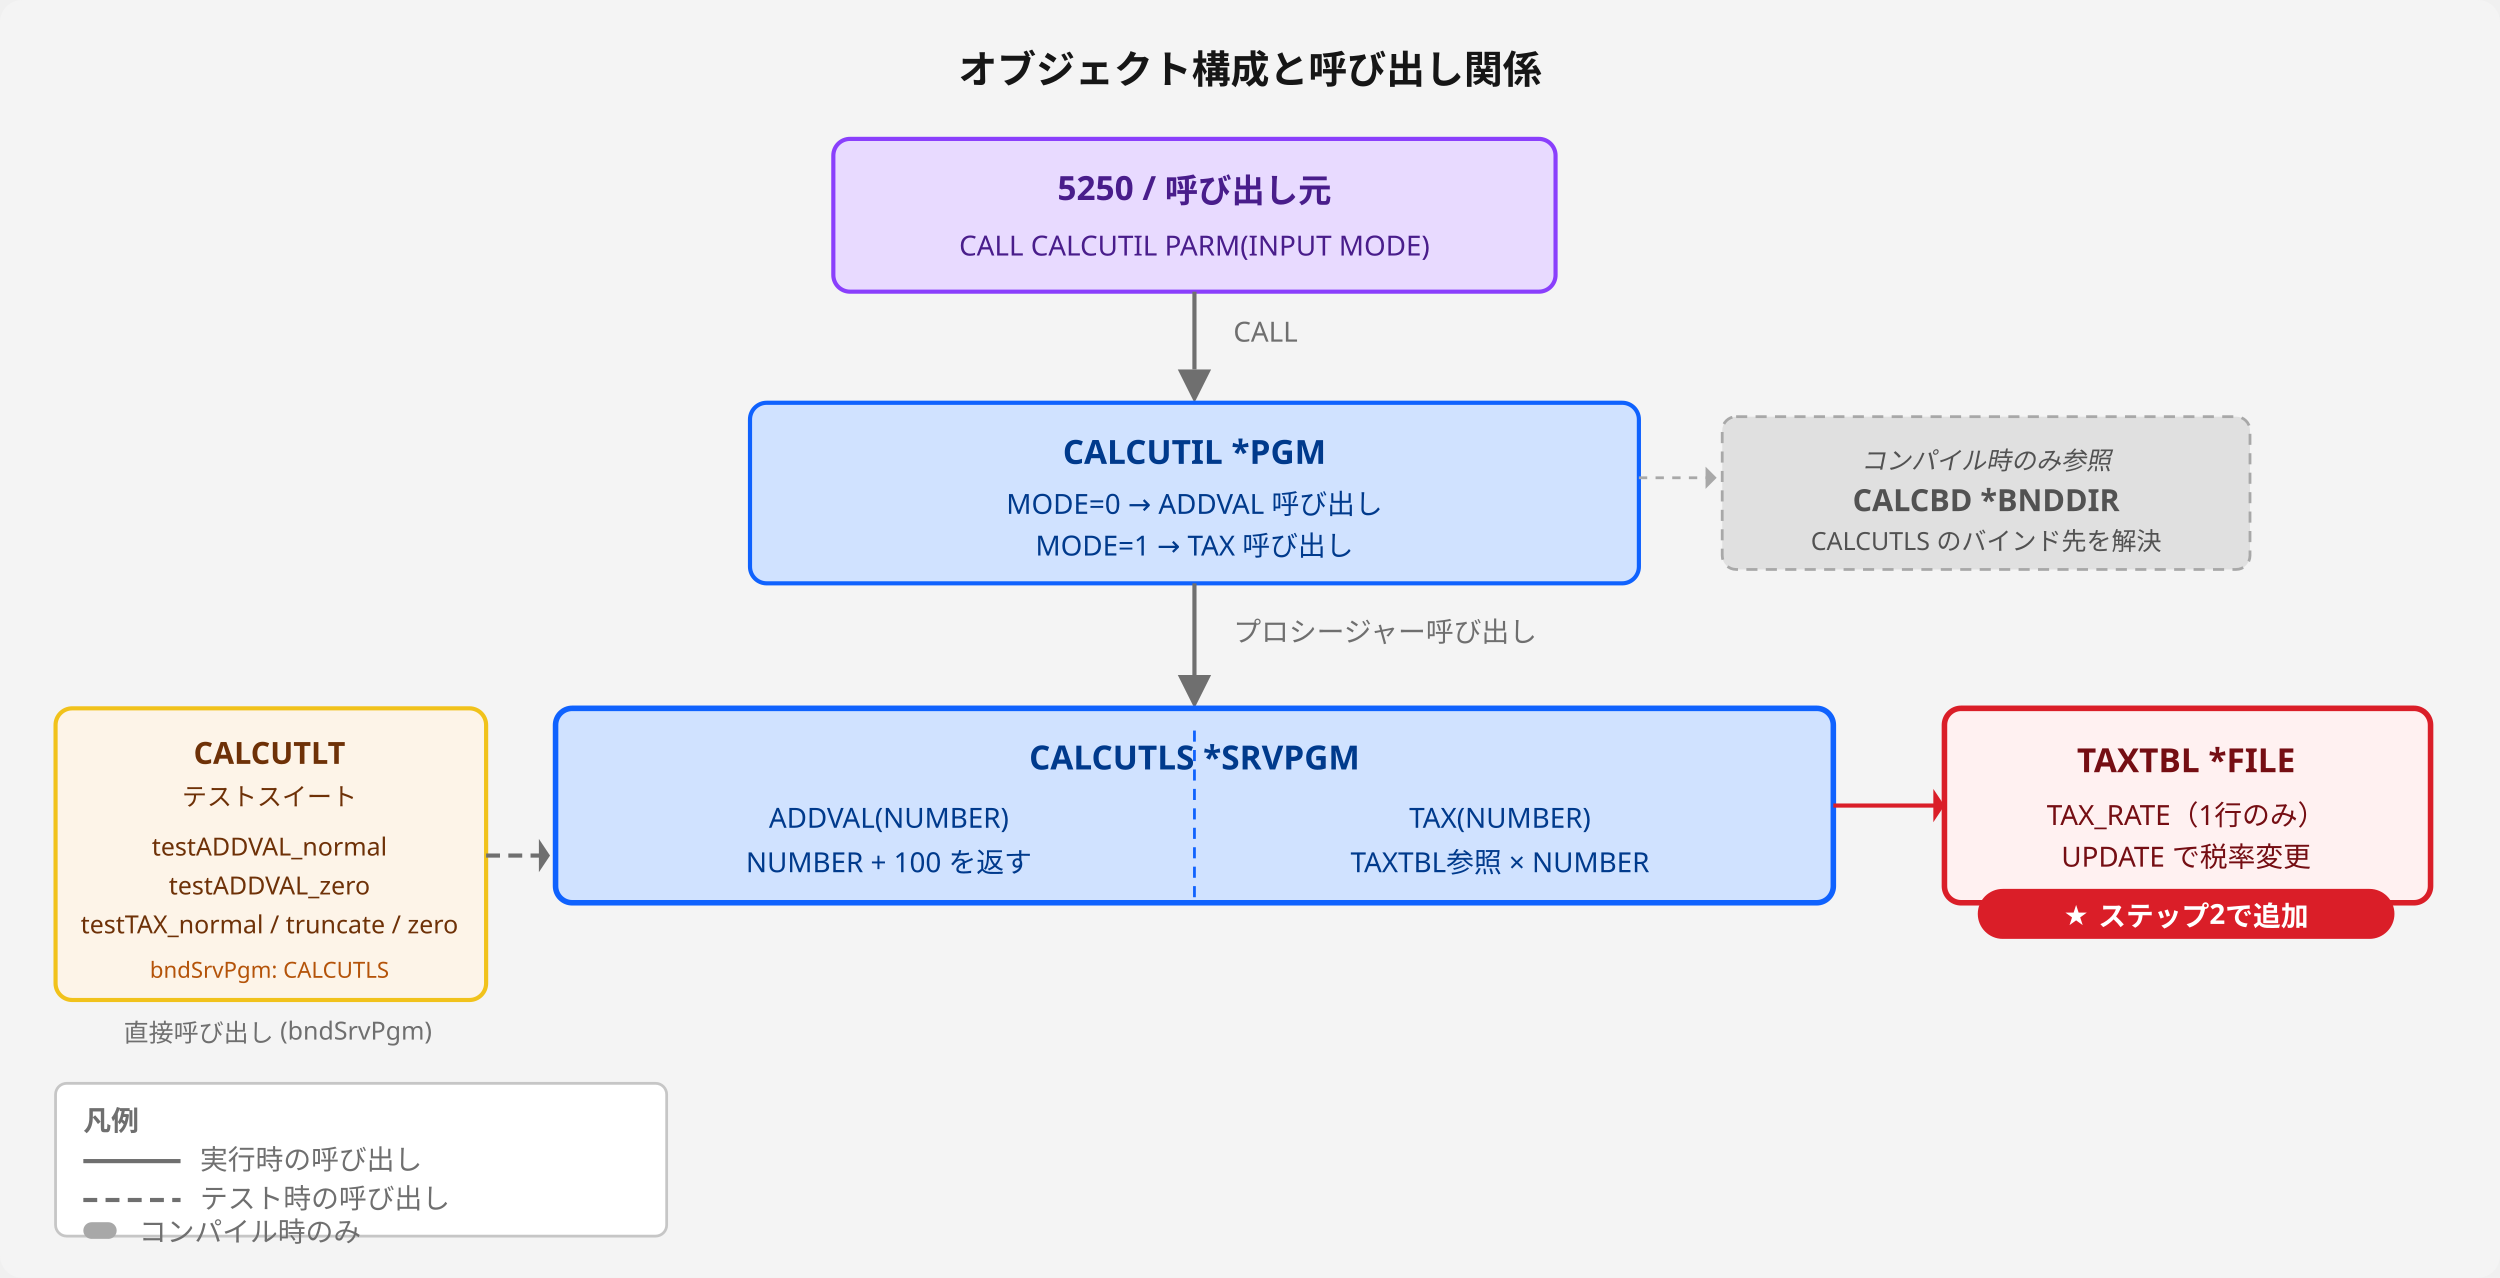
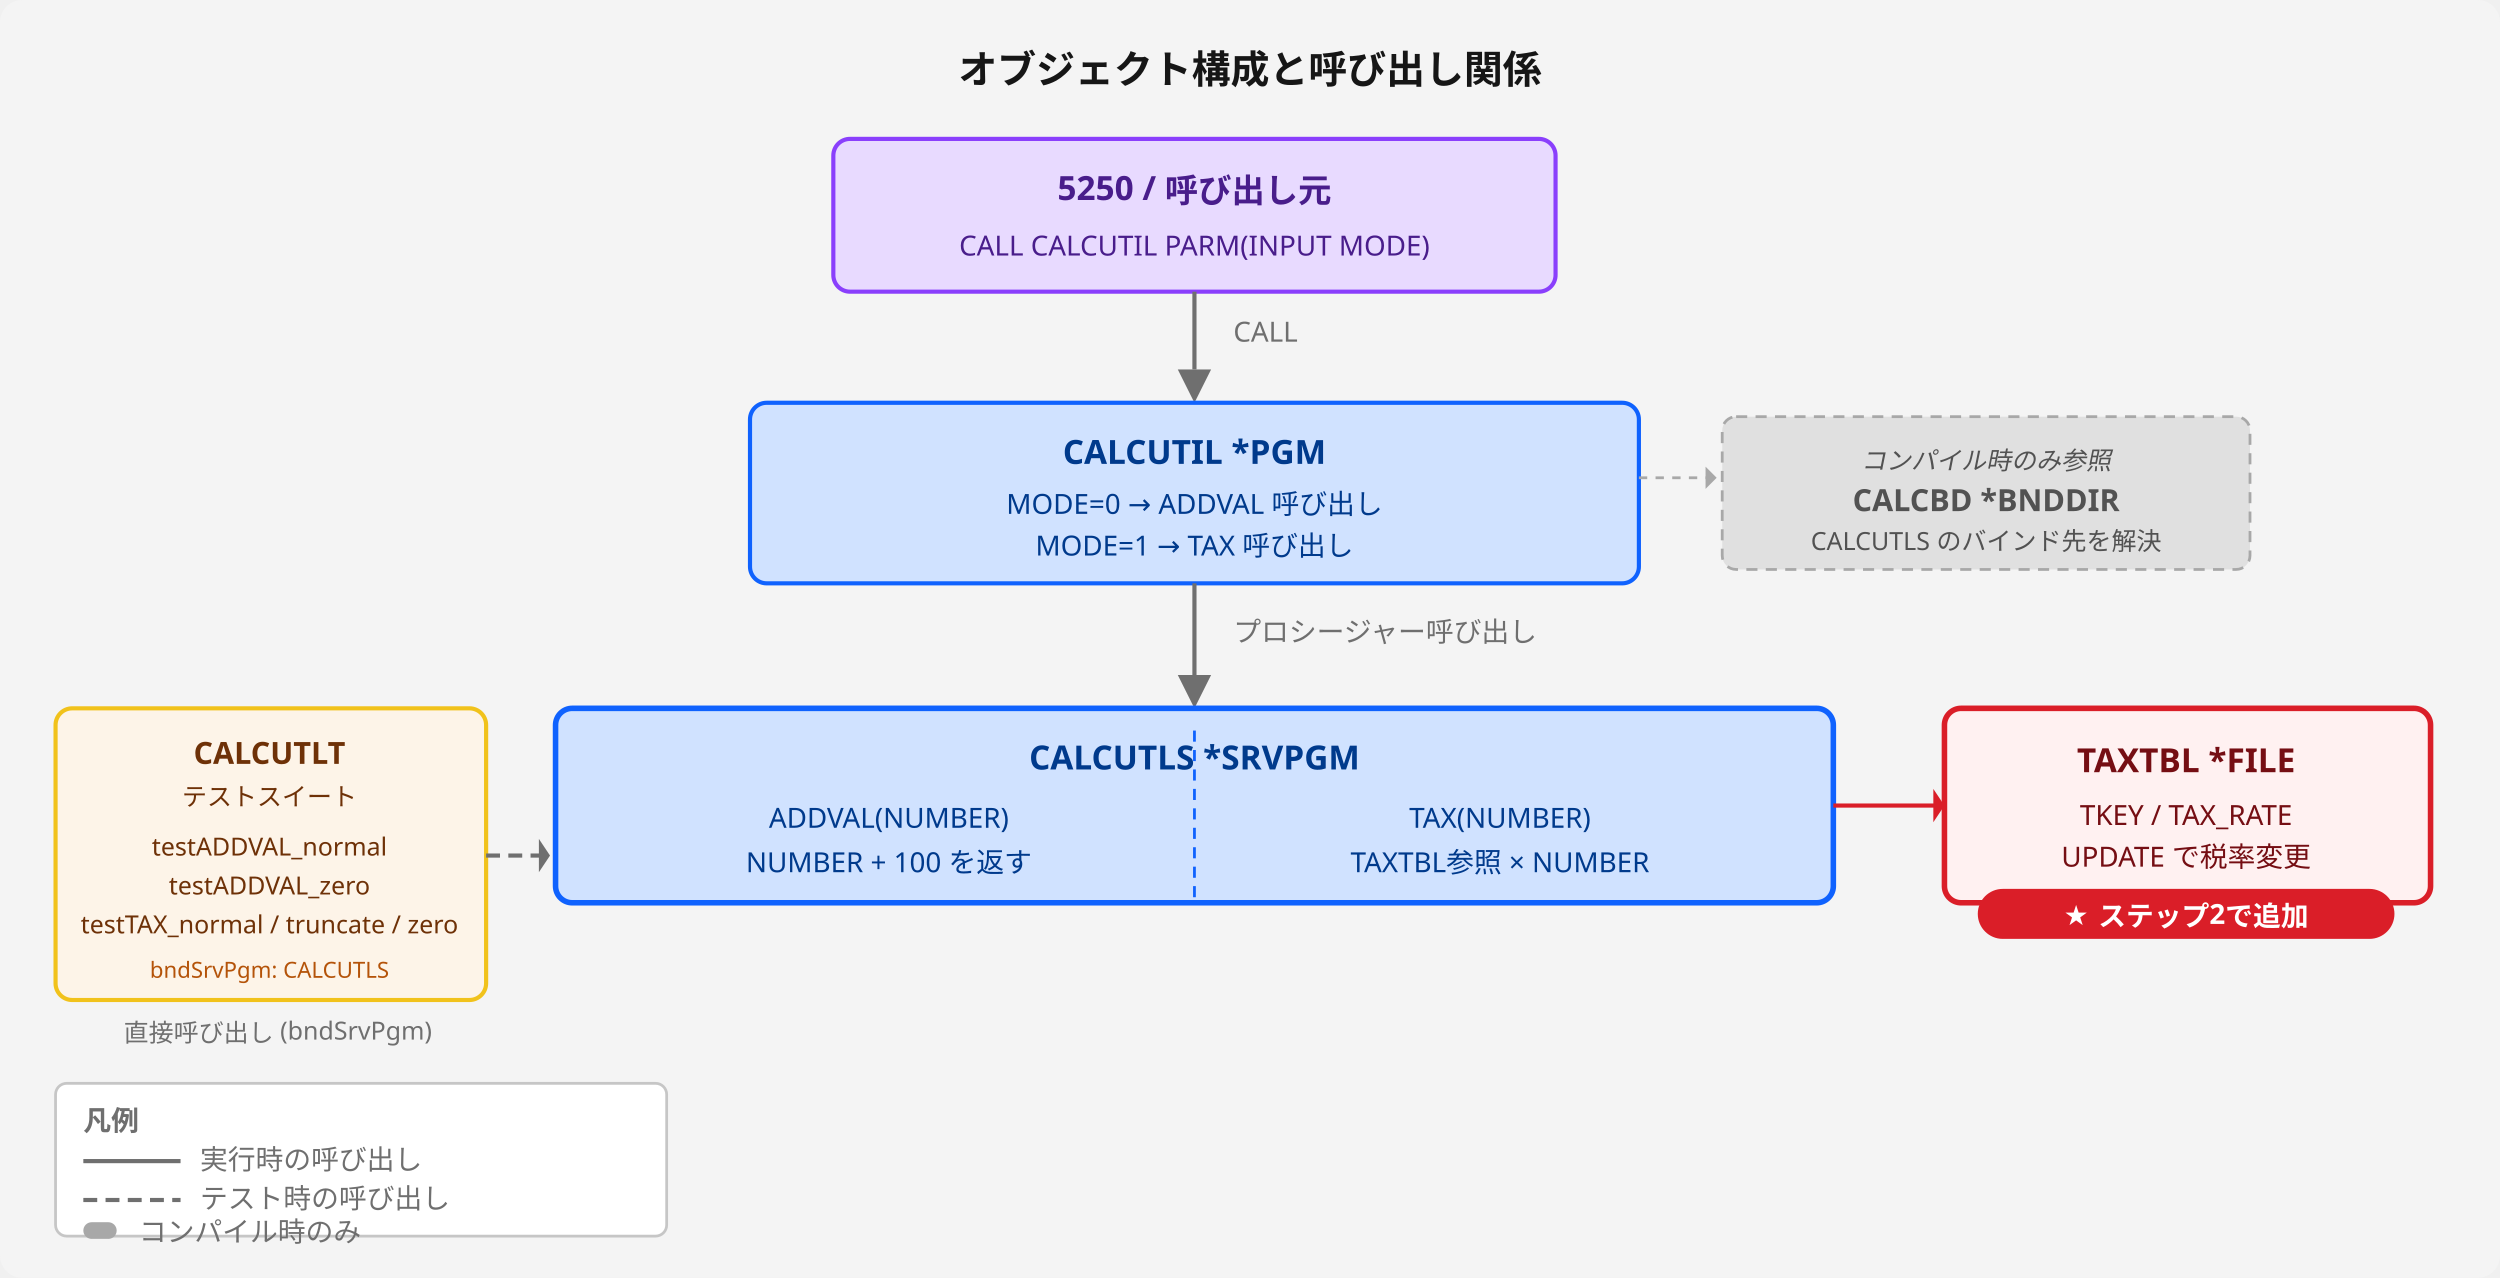
<svg xmlns="http://www.w3.org/2000/svg" viewBox="0 0 900 460" width="900" height="460" font-family="'IBM Plex Sans JP', 'Noto Sans JP', sans-serif">
  <rect width="900" height="460" fill="#f4f4f4" rx="8" />
  <text x="450" y="30" text-anchor="middle" fill="#161616" font-size="14" font-weight="bold">オブジェクト構成と呼び出し関係</text>
  <rect x="300" y="50" width="260" height="55" rx="6" fill="#e8daff" stroke="#8a3ffc" stroke-width="1.5" />
  <text x="430" y="72" text-anchor="middle" fill="#491d8b" font-size="12" font-weight="bold">5250 / 呼び出し元</text>
  <text x="430" y="92" text-anchor="middle" fill="#491d8b" font-size="10">CALL CALCUTIL PARM(INPUT MODE)</text>
  <line x1="430" y1="105" x2="430" y2="133" stroke="#6f6f6f" stroke-width="1.5" />
  <polygon points="424,133 430,145 436,133" fill="#6f6f6f" />
  <text x="444" y="123" fill="#6f6f6f" font-size="10">CALL</text>
  <rect x="270" y="145" width="320" height="65" rx="6" fill="#d0e2ff" stroke="#0f62fe" stroke-width="1.5" />
  <text x="430" y="167" text-anchor="middle" fill="#003a8c" font-size="12" font-weight="bold">CALCUTIL  *PGM</text>
  <text x="430" y="185" text-anchor="middle" fill="#003a8c" font-size="10">MODE=0 → ADDVAL 呼び出し</text>
  <text x="430" y="200" text-anchor="middle" fill="#003a8c" font-size="10">MODE=1 → TAX 呼び出し</text>
  <rect x="620" y="150" width="190" height="55" rx="5" fill="#e0e0e0" stroke="#a8a8a8" stroke-width="1" stroke-dasharray="4,3" />
  <text x="715" y="169" text-anchor="middle" fill="#525252" font-size="9" font-style="italic">コンパイル時のみ参照</text>
  <text x="715" y="184" text-anchor="middle" fill="#525252" font-size="11" font-weight="bold">CALCBD  *BNDDIR</text>
  <text x="715" y="198" text-anchor="middle" fill="#525252" font-size="9">CALCUTLS のバインド先を解決</text>
  <line x1="590" y1="172" x2="618" y2="172" stroke="#a8a8a8" stroke-width="1" stroke-dasharray="3,3" />
  <polygon points="614,168 618,172 614,176" fill="#a8a8a8" />
  <line x1="430" y1="210" x2="430" y2="243" stroke="#6f6f6f" stroke-width="1.5" />
  <polygon points="424,243 430,255 436,243" fill="#6f6f6f" />
  <text x="444" y="231" fill="#6f6f6f" font-size="10">プロシージャー呼び出し</text>
  <rect x="200" y="255" width="460" height="70" rx="6" fill="#d0e2ff" stroke="#0f62fe" stroke-width="2" />
  <text x="430" y="277" text-anchor="middle" fill="#003a8c" font-size="12" font-weight="bold">CALCUTLS  *SRVPGM</text>
  <text x="320" y="298" text-anchor="middle" fill="#003a8c" font-size="10">ADDVAL(NUMBER)</text>
  <text x="320" y="314" text-anchor="middle" fill="#003a8c" font-size="10">NUMBER + 100 を返す</text>
  <text x="540" y="298" text-anchor="middle" fill="#003a8c" font-size="10">TAX(NUMBER)</text>
  <text x="540" y="314" text-anchor="middle" fill="#003a8c" font-size="10">TAXTBL参照 × NUMBER</text>
  <line x1="430" y1="263" x2="430" y2="325" stroke="#0f62fe" stroke-width="1" stroke-dasharray="4,3" />
  <line x1="660" y1="290" x2="700" y2="290" stroke="#da1e28" stroke-width="1.5" />
  <polygon points="696,284 700,290 696,296" fill="#da1e28" />
-   <text x="730" y="280" fill="#da1e28" font-size="9" text-anchor="middle">READ TAXTBL</text>
+   <text x="730" y="280" fill="#da1e28" font-size="9" text-anchor="middle">CHAIN '1'</text>
  <text x="730" y="292" fill="#da1e28" font-size="9" text-anchor="middle">TAX_RATE 取得</text>
  <rect x="700" y="255" width="175" height="70" rx="6" fill="#fff1f1" stroke="#da1e28" stroke-width="2" />
  <text x="787" y="278" text-anchor="middle" fill="#750e13" font-size="12" font-weight="bold">TAXTBL  *FILE</text>
-   <text x="787" y="297" text-anchor="middle" fill="#750e13" font-size="10">TAX_RATE（1行のみ）</text>
+   <text x="787" y="297" text-anchor="middle" fill="#750e13" font-size="10">TKEY / TAX_RATE</text>
  <text x="787" y="312" text-anchor="middle" fill="#750e13" font-size="10">UPDATE で税率変更</text>
  <rect x="712" y="320" width="150" height="18" rx="9" fill="#da1e28" />
  <text x="787" y="333" text-anchor="middle" fill="white" font-size="10" font-weight="bold">★ ステップ2で追加</text>
  <rect x="20" y="255" width="155" height="105" rx="6" fill="#fdf4e8" stroke="#f1c21b" stroke-width="1.5" />
  <text x="97" y="275" text-anchor="middle" fill="#6e3107" font-size="11" font-weight="bold">CALCUTLT</text>
  <text x="97" y="290" text-anchor="middle" fill="#6e3107" font-size="9">テストスイート</text>
  <text x="97" y="308" text-anchor="middle" fill="#6e3107" font-size="9">testADDVAL_normal</text>
  <text x="97" y="322" text-anchor="middle" fill="#6e3107" font-size="9">testADDVAL_zero</text>
  <text x="97" y="336" text-anchor="middle" fill="#6e3107" font-size="9">testTAX_normal / truncate / zero</text>
  <text x="97" y="352" text-anchor="middle" fill="#b45309" font-size="8">bndSrvPgm: CALCUTLS</text>
  <line x1="175" y1="308" x2="198" y2="308" stroke="#6f6f6f" stroke-width="1.5" stroke-dasharray="5,3" />
  <polygon points="194,302 198,308 194,314" fill="#6f6f6f" />
  <text x="100" y="375" fill="#6f6f6f" font-size="9" text-anchor="middle">直接呼び出し (bndSrvPgm)</text>
  <rect x="20" y="390" width="220" height="55" rx="4" fill="white" stroke="#c6c6c6" stroke-width="1" />
  <text x="30" y="407" fill="#6f6f6f" font-size="10" font-weight="bold">凡例</text>
  <line x1="30" y1="418" x2="65" y2="418" stroke="#6f6f6f" stroke-width="1.5" />
  <text x="72" y="421" fill="#6f6f6f" font-size="10">実行時の呼び出し</text>
  <line x1="30" y1="432" x2="65" y2="432" stroke="#6f6f6f" stroke-width="1.5" stroke-dasharray="5,3" />
  <text x="72" y="435" fill="#6f6f6f" font-size="10">テスト時の呼び出し</text>
  <rect x="30" y="440" width="12" height="6" rx="3" fill="#a8a8a8" />
  <text x="50" y="447" fill="#6f6f6f" font-size="10">コンパイル時のみ</text>
</svg>
